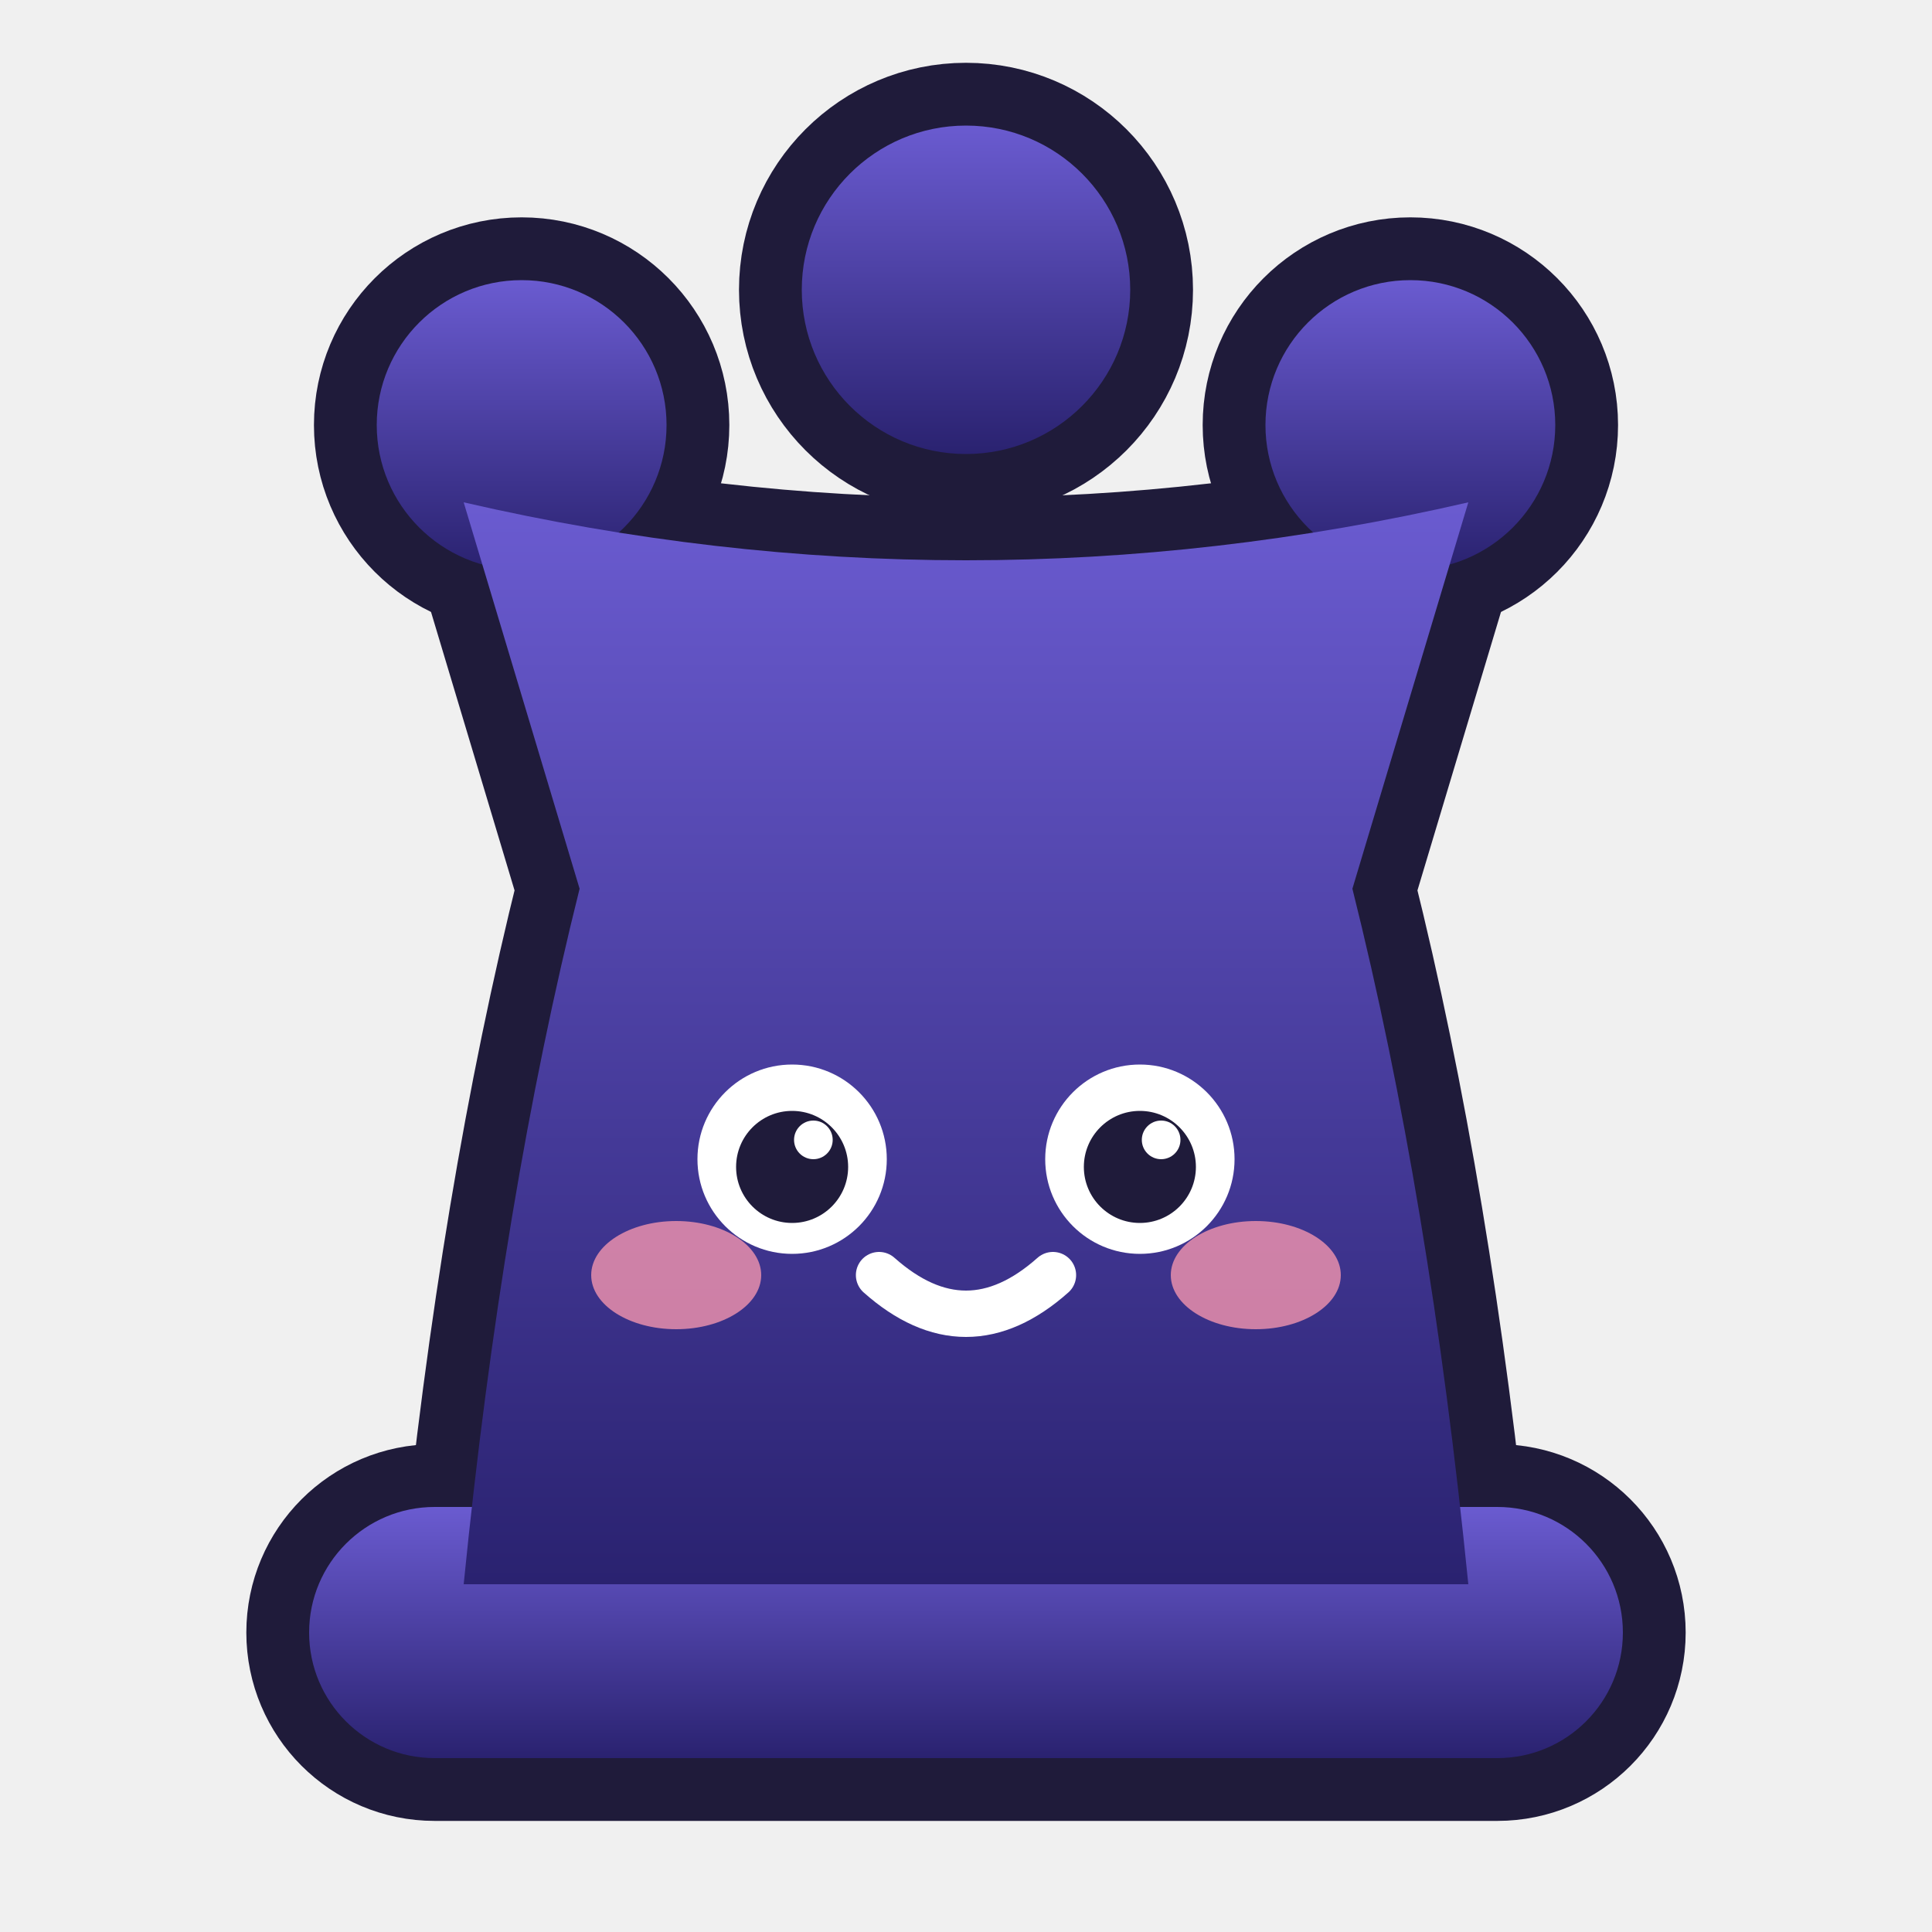
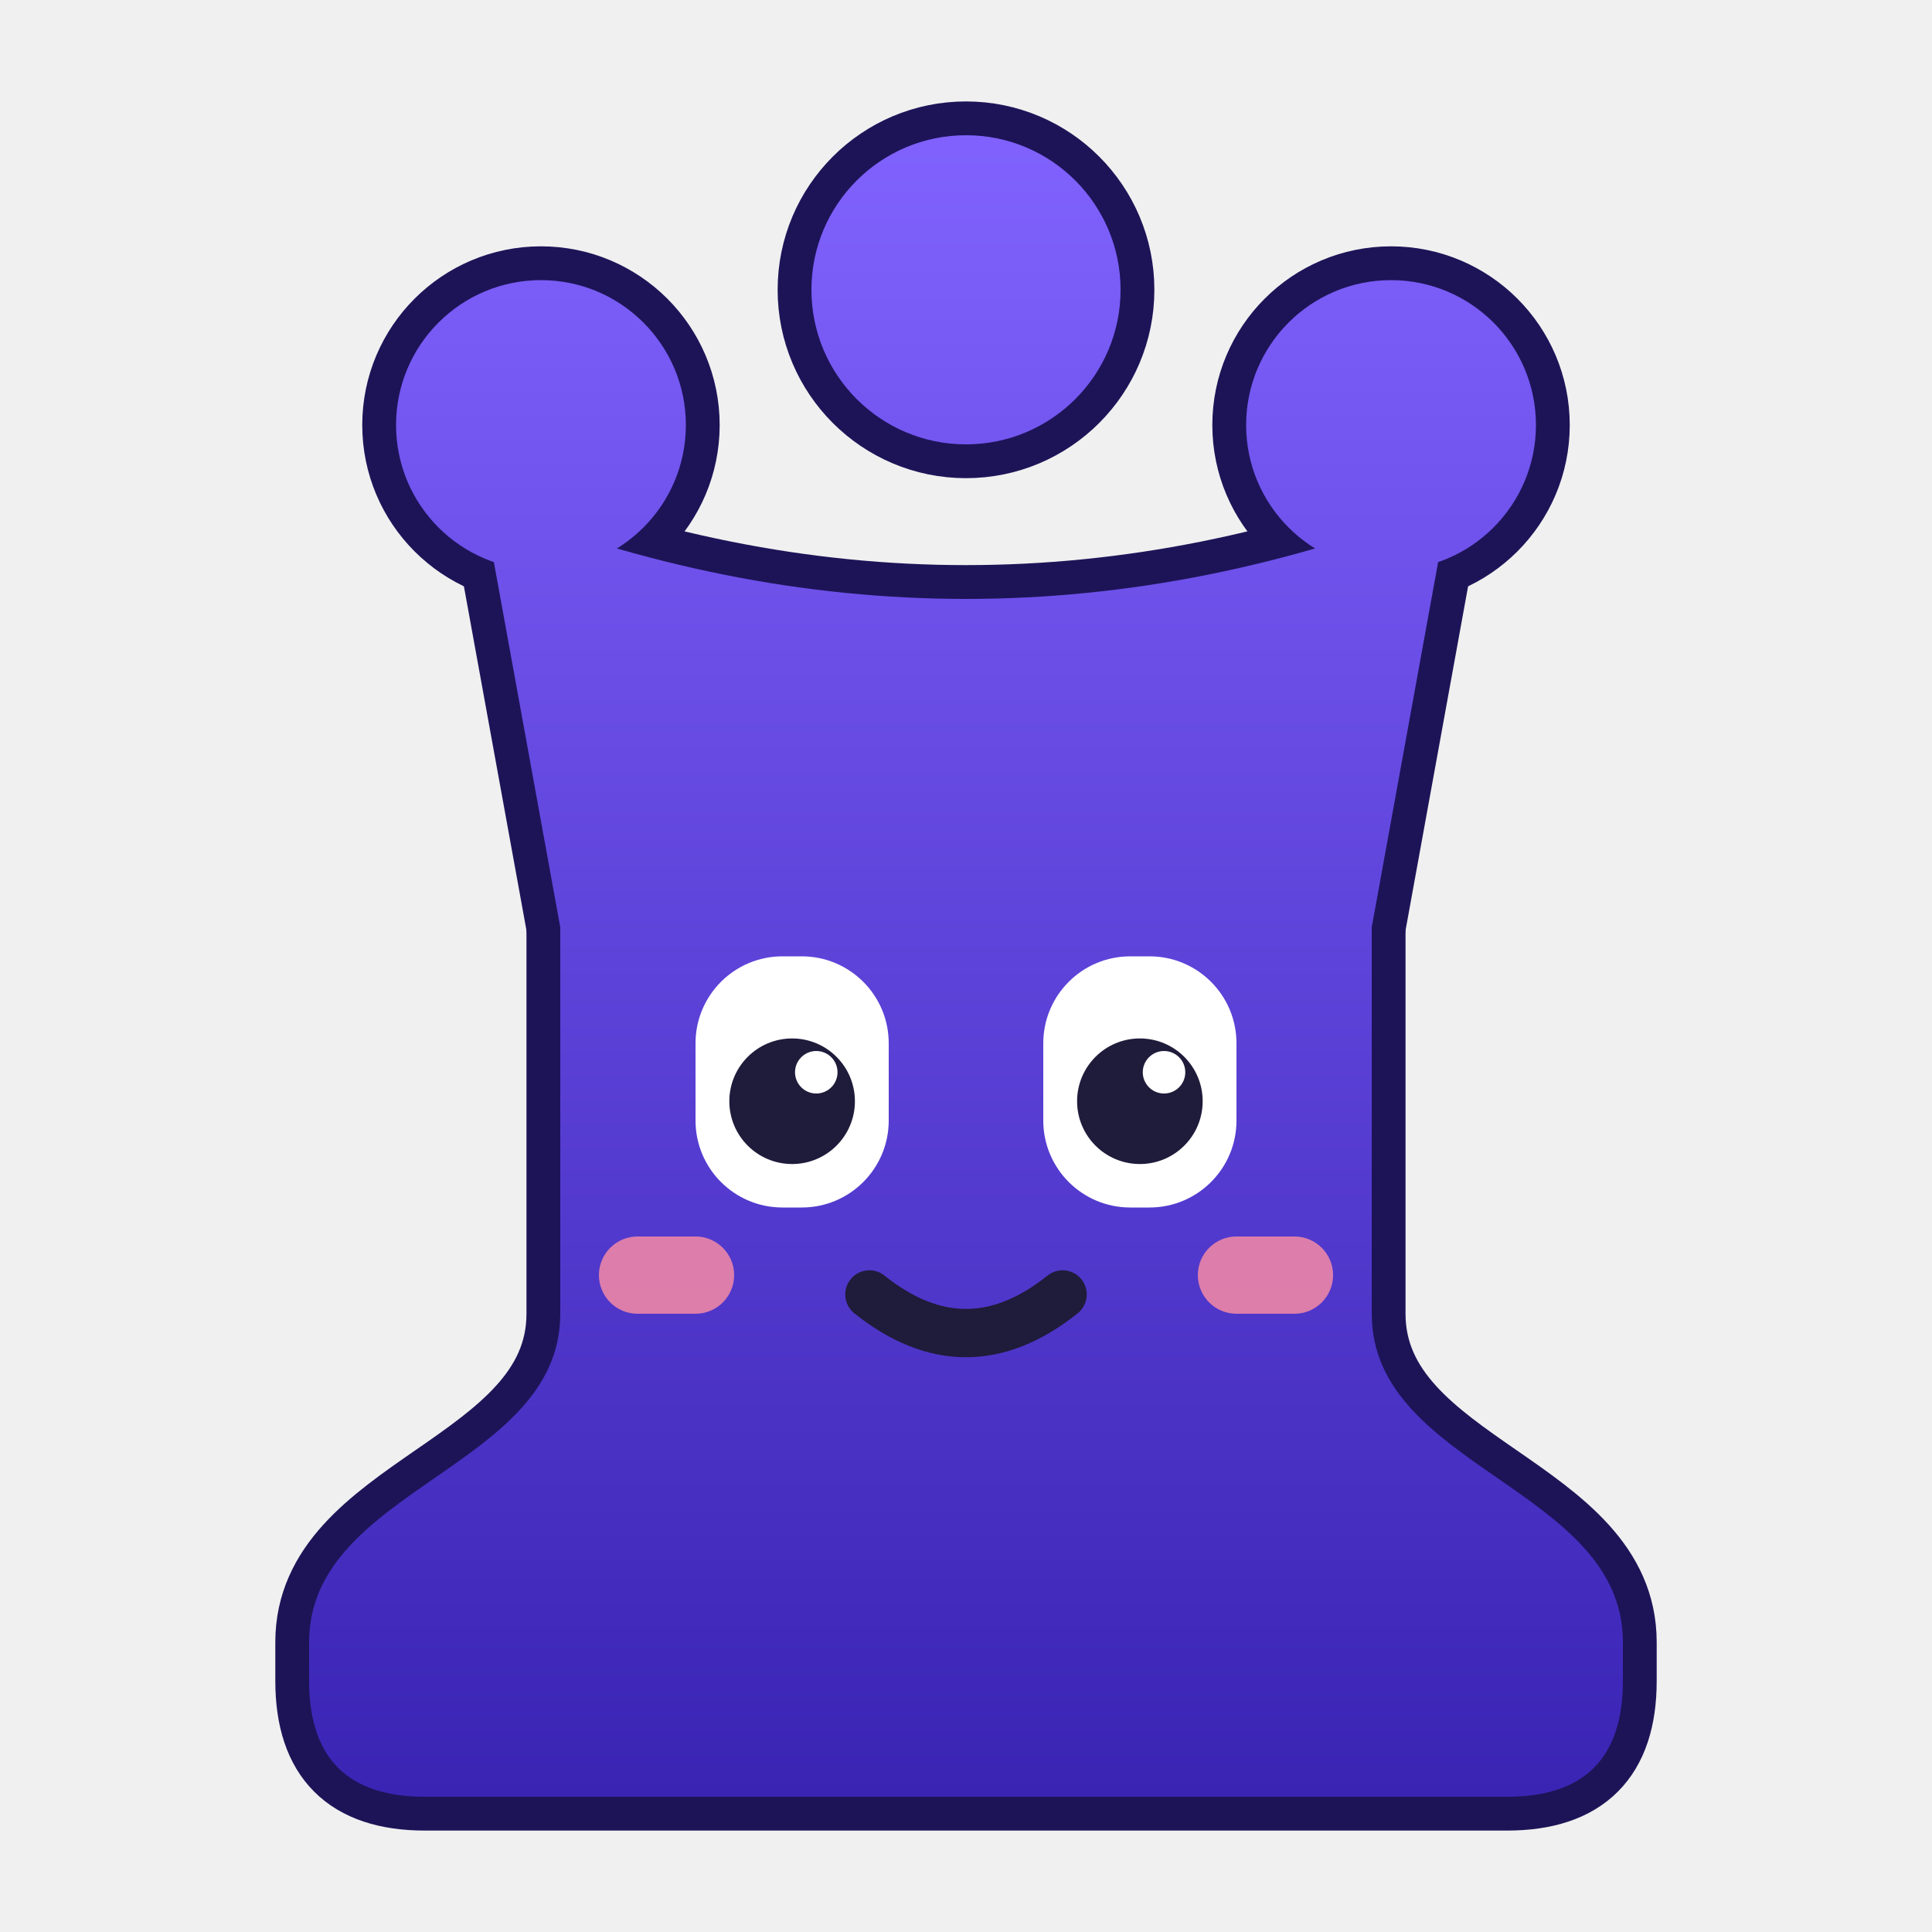
- <svg xmlns="http://www.w3.org/2000/svg" xmlns:xlink="http://www.w3.org/1999/xlink" viewBox="0 0 100 100" width="100" height="100">
+ <svg xmlns="http://www.w3.org/2000/svg" xmlns:xlink="http://www.w3.org/1999/xlink" viewBox="0 0 200 200" width="100" height="100">
  <defs>
    <g id="sbq">
-       <rect x="16" y="78" width="68" height="13" rx="6.5" />
-       <circle cx="27" cy="22" r="7.5" />
-       <circle cx="50" cy="15" r="8.5" />
-       <circle cx="73" cy="22" r="7.5" />
-       <path d="M24 26 Q50 32 76 26 L70 46 Q74 62 76 82 H24 Q26 62 30 46Z" />
+       <path d="M58 96 Q58 84 70 84 H130 Q142 84 142 96 V136 C142 152 168 154 168 170 V174 Q168 186 156 186 H44 Q32 186 32 174 V170 C32 154 58 152 58 136Z" />
+       <circle cx="56" cy="44" r="15" />
+       <circle cx="100" cy="30" r="16" />
+       <circle cx="144" cy="44" r="15" />
+       <path d="M50 52 Q100 72 150 52 L142 96 H58Z" />
    </g>
-     <linearGradient id="gbq" x1="0" y1="0" x2="0" y2="1">
-       <stop offset="0" stop-color="#6a5bd0" />
-       <stop offset="1" stop-color="#2a2270" />
+     <linearGradient id="gbq" gradientUnits="userSpaceOnUse" x1="0" y1="10" x2="0" y2="186">
+       <stop offset="0" stop-color="#8263ff" />
+       <stop offset="1" stop-color="#3a24b4" />
+     </linearGradient>
+     <radialGradient id="lbq" cx="0.32" cy="0.2" r="0.62">
+       <stop offset="0" stop-color="#fff" stop-opacity="0.34" />
+       <stop offset="1" stop-color="#fff" stop-opacity="0" />
+     </radialGradient>
+     <linearGradient id="dbq" gradientUnits="userSpaceOnUse" x1="0" y1="140" x2="0" y2="186">
+       <stop offset="0" stop-color="#1f1b3a" stop-opacity="0" />
+       <stop offset="1" stop-color="#1f1b3a" stop-opacity="0.16" />
    </linearGradient>
    <clipPath id="cbq">
      <use xlink:href="#sbq" />
    </clipPath>
  </defs>
-   <use xlink:href="#sbq" fill="#1f1b3a" stroke="#1f1b3a" stroke-width="6.5" stroke-linejoin="round" />
+   <use xlink:href="#sbq" fill="#1d1458" stroke="#1d1458" stroke-width="7" stroke-linejoin="round" />
  <use xlink:href="#sbq" fill="url(#gbq)" />
  <g clip-path="url(#cbq)">
-     <ellipse cx="36" cy="36" rx="16" ry="32" transform="rotate(-18 36 36)" fill="#fff" opacity="0.096" />
+     <rect width="200" height="200" fill="url(#lbq)" />
+     <rect y="140" width="200" height="60" fill="url(#dbq)" />
  </g>
-   <circle cx="41" cy="60" r="4.9" fill="#ffffff" />
-   <circle cx="41" cy="60.4" r="2.9" fill="#1f1b3a" />
-   <circle cx="42.1" cy="59" r="1" fill="#fff" />
-   <circle cx="59" cy="60" r="4.9" fill="#ffffff" />
-   <circle cx="59" cy="60.4" r="2.9" fill="#1f1b3a" />
-   <circle cx="60.1" cy="59" r="1" fill="#fff" />
-   <ellipse cx="35" cy="66" rx="4.4" ry="2.8" fill="#ff9bb0" opacity="0.75" />
-   <ellipse cx="65" cy="66" rx="4.4" ry="2.8" fill="#ff9bb0" opacity="0.75" />
-   <path d="M45.5 66 Q50 70 54.5 66" stroke="#ffffff" stroke-width="2.4" stroke-linecap="round" fill="none" />
+   <rect x="72" y="99" width="20" height="26" rx="9" fill="#fff" />
+   <circle cx="82" cy="114" r="6.5" fill="#1f1b3a" />
+   <circle cx="84.5" cy="111" r="2.2" fill="#fff" />
+   <rect x="108" y="99" width="20" height="26" rx="9" fill="#fff" />
+   <circle cx="118" cy="114" r="6.5" fill="#1f1b3a" />
+   <circle cx="120.5" cy="111" r="2.2" fill="#fff" />
+   <rect x="62" y="128" width="14" height="8" rx="4" fill="#ff8fa3" opacity="0.8" />
+   <rect x="124" y="128" width="14" height="8" rx="4" fill="#ff8fa3" opacity="0.8" />
+   <path d="M90 134 Q100 142 110 134" fill="none" stroke="#1f1b3a" stroke-width="5" stroke-linecap="round" />
</svg>
